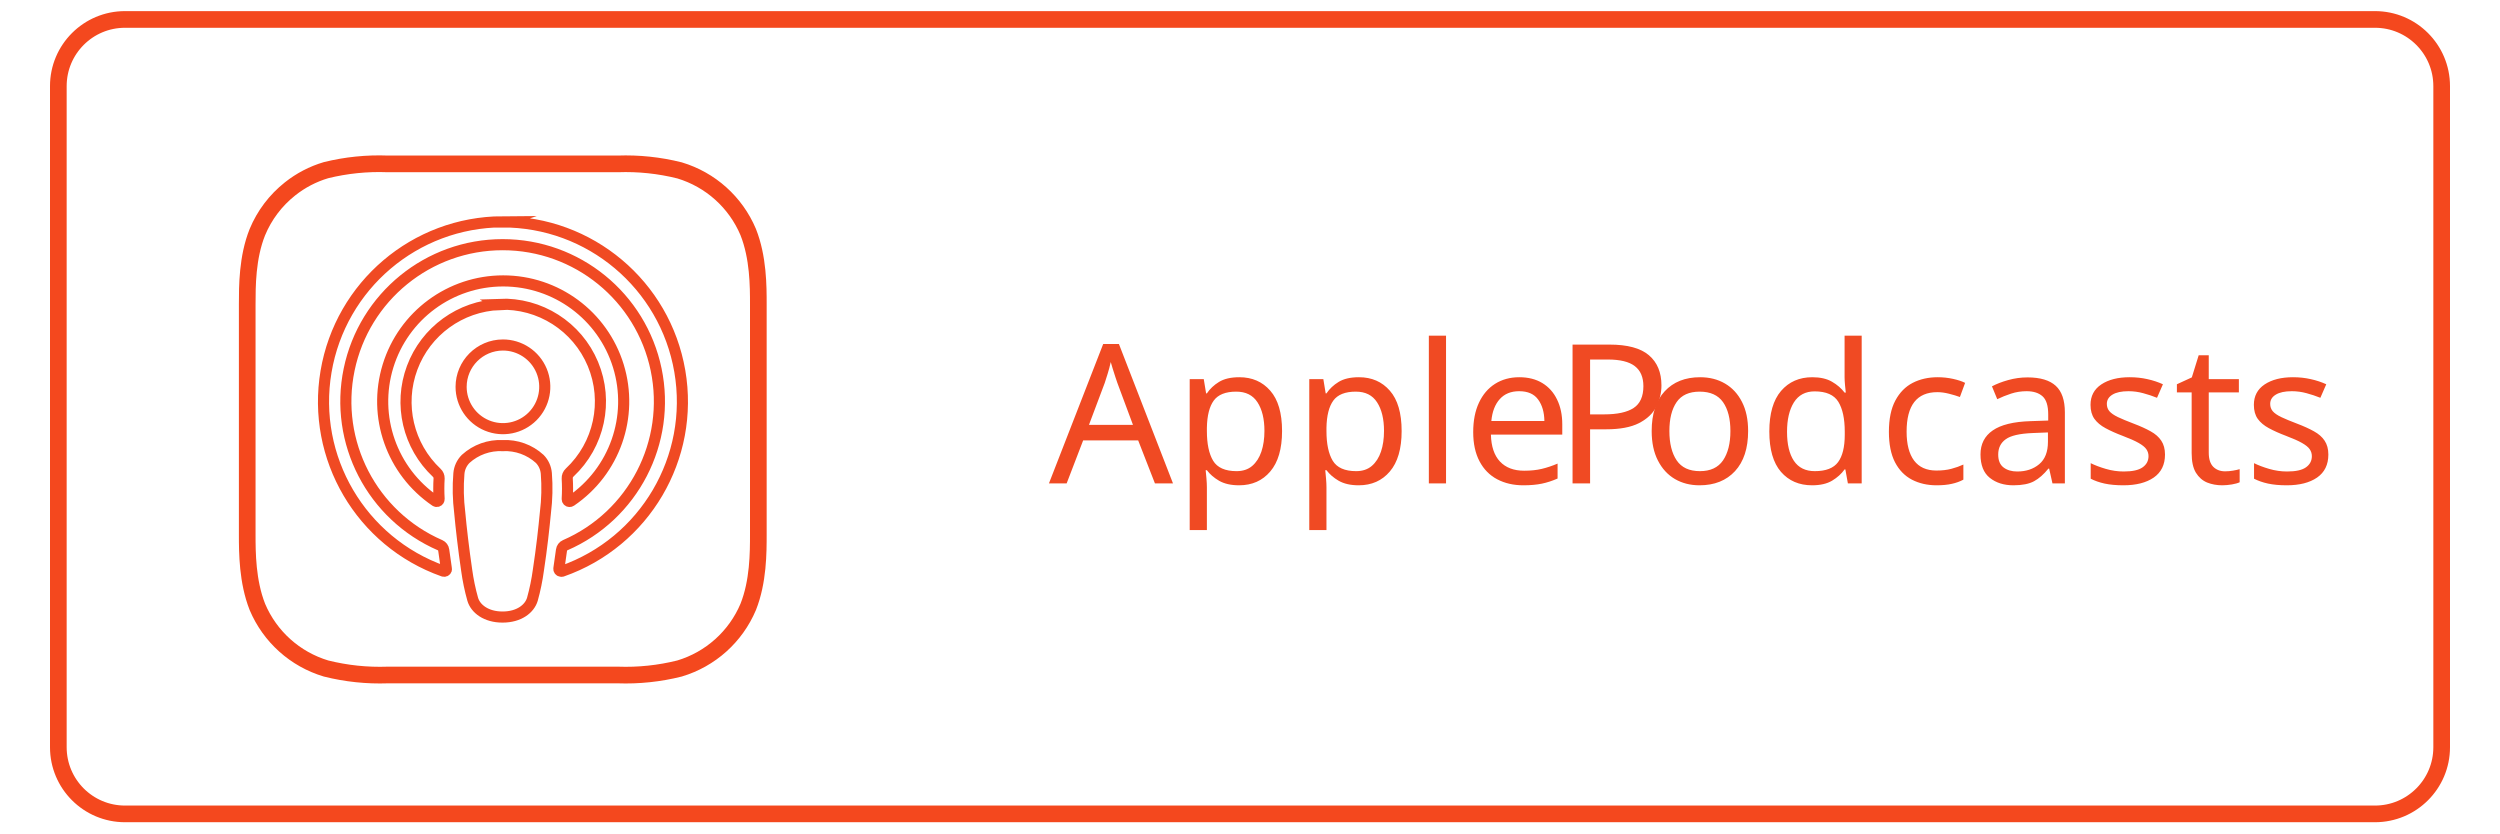
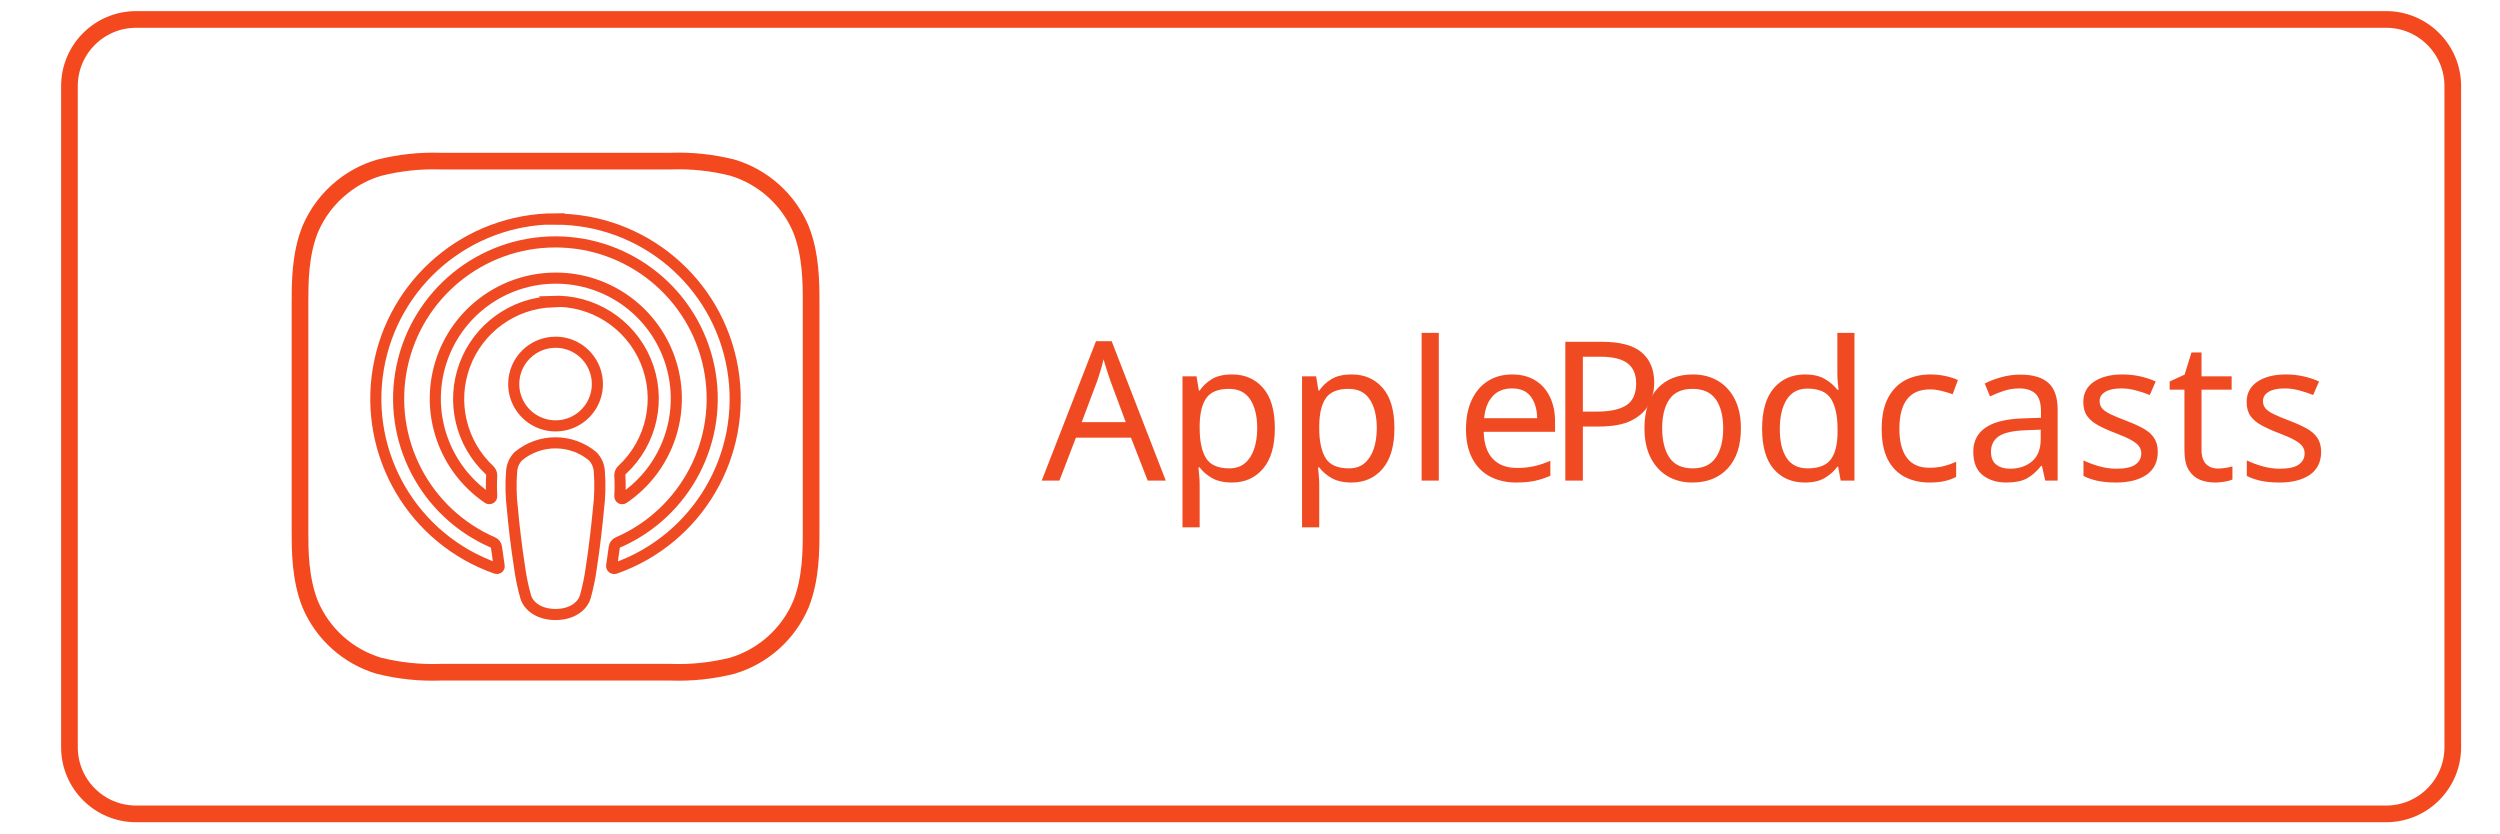
<svg xmlns="http://www.w3.org/2000/svg" id="Layer_1" data-name="Layer 1" viewBox="0 0 450 150">
  <defs>
    <style>.cls-1,.cls-2{fill:none;stroke-miterlimit:10;}.cls-1{stroke:#f4481e;stroke-width:3px;}.cls-2{stroke:#f04a23;stroke-width:2px;}.cls-3{font-size:35px;fill:#f04a23;font-family:FuturaPT-Book, Futura PT;}.cls-4{letter-spacing:-0.01em;}</style>
  </defs>
-   <path id="_Path_" data-name=" Path " class="cls-1" d="M134.68,109.24a19.48,19.48,0,0,1-12.36,11.09,39.86,39.86,0,0,1-11.12,1.17H69.8a39.9,39.9,0,0,1-11.12-1.17,19.49,19.49,0,0,1-12.35-11.08c-1.81-4.59-1.83-9.78-1.83-13h0V54.8h0c0-3.27,0-8.46,1.82-13A19.38,19.38,0,0,1,52.21,34a19.15,19.15,0,0,1,6.47-3.37A39.9,39.9,0,0,1,69.8,29.5h41.4a39.86,39.86,0,0,1,11.12,1.17,19.49,19.49,0,0,1,12.35,11.08c1.83,4.59,1.83,9.78,1.83,13V96.2C136.5,99.47,136.5,104.66,134.68,109.24Z" />
+   <path id="_Path_" data-name=" Path " class="cls-1" d="M144.18,108.74a19.48,19.48,0,0,1-12.36,11.09A39.86,39.86,0,0,1,120.7,121H79.3a39.9,39.9,0,0,1-11.12-1.17,19.49,19.49,0,0,1-12.35-11.08C54,104.16,54,99,54,95.7h0V54.3h0c0-3.27,0-8.46,1.82-13a19.38,19.38,0,0,1,5.89-7.72,19.15,19.15,0,0,1,6.47-3.37A39.9,39.9,0,0,1,79.3,29h41.4a39.86,39.86,0,0,1,11.12,1.17,19.49,19.49,0,0,1,12.35,11.08C146,45.84,146,51,146,54.3V95.7C146,99,146,104.16,144.18,108.74Z" />
  <g id="_Group_" data-name=" Group ">
-     <path class="cls-2" d="M97.15,82.6a9.22,9.22,0,0,0-6.66-2.39,9.23,9.23,0,0,0-6.67,2.39,4.24,4.24,0,0,0-1.22,2.65,34,34,0,0,0,.15,7C83,95,83.44,98.79,84,102.63a39,39,0,0,0,1.09,5.24c.5,1.7,2.4,3.2,5.37,3.2s4.86-1.49,5.37-3.2a39.11,39.11,0,0,0,1.08-5.25c.59-3.83,1-7.59,1.27-10.41a34.84,34.84,0,0,0,.16-7A4.22,4.22,0,0,0,97.15,82.6ZM83,69.63A7.53,7.53,0,1,0,90.5,62.1,7.54,7.54,0,0,0,83,69.63Zm7.44-29.71A32.37,32.37,0,0,0,79.79,102.8a.42.42,0,0,0,.55-.24.45.45,0,0,0,0-.23c-.17-1.1-.33-2.22-.47-3.31a1.11,1.11,0,0,0-.65-.88,28.22,28.22,0,1,1,22.51,0,1.12,1.12,0,0,0-.66.88c-.14,1.09-.3,2.2-.47,3.3a.43.43,0,0,0,.35.5.46.46,0,0,0,.23,0,32.35,32.35,0,0,0-10.8-62.88Zm-.59,14.85a17.52,17.52,0,0,1,12.68,30.3,1.34,1.34,0,0,0-.43,1.05,30.29,30.29,0,0,1,0,3.69.43.43,0,0,0,.4.46.43.43,0,0,0,.27-.08,21.69,21.69,0,1,0-24.39,0,.42.42,0,0,0,.59-.12.48.48,0,0,0,.07-.26,30.43,30.43,0,0,1,0-3.7,1.34,1.34,0,0,0-.42-1,17.53,17.53,0,0,1,11.3-30.3Z" />
+     <path class="cls-2" d="M106.65,82.1a10.49,10.49,0,0,0-13.33,0,4.24,4.24,0,0,0-1.22,2.65,34,34,0,0,0,.15,7c.24,2.82.69,6.58,1.28,10.42a39,39,0,0,0,1.09,5.24c.5,1.7,2.4,3.2,5.37,3.2s4.86-1.49,5.37-3.2a39.11,39.11,0,0,0,1.08-5.25c.59-3.83,1-7.59,1.27-10.41a34.84,34.84,0,0,0,.16-7A4.22,4.22,0,0,0,106.65,82.1Zm-14.18-13A7.53,7.53,0,1,0,100,61.6a7.54,7.54,0,0,0-7.53,7.53Zm7.44-29.71A32.37,32.37,0,0,0,89.29,102.3a.42.42,0,0,0,.55-.24.45.45,0,0,0,0-.23c-.17-1.1-.33-2.22-.47-3.31a1.11,1.11,0,0,0-.65-.88,28.22,28.22,0,1,1,22.51,0,1.12,1.12,0,0,0-.66.88c-.14,1.09-.3,2.2-.47,3.3a.43.43,0,0,0,.35.5.46.46,0,0,0,.23,0,32.35,32.35,0,0,0-10.8-62.88Zm-.59,14.85A17.52,17.52,0,0,1,112,84.57a1.34,1.34,0,0,0-.43,1.05,30.29,30.29,0,0,1,0,3.69.43.43,0,0,0,.4.46.43.43,0,0,0,.27-.08,21.69,21.69,0,1,0-24.39,0,.42.42,0,0,0,.59-.12.48.48,0,0,0,.07-.26,30.43,30.43,0,0,1,0-3.7,1.34,1.34,0,0,0-.42-1,17.53,17.53,0,0,1,11.3-30.3Z" />
  </g>
-   <text class="cls-3" transform="translate(188.81 87.01)">Apple <tspan class="cls-4" x="90.86" y="0">P</tspan>
+   <text class="cls-3" transform="translate(187.51 86.51)">Apple <tspan class="cls-4" x="90.86" y="0">P</tspan>
    <tspan x="106.57" y="0">odcasts</tspan>
  </text>
-   <rect class="cls-1" x="10.5" y="3.5" width="429" height="143" rx="12" ry="12" />
+   <rect class="cls-1" x="12.5" y="3.5" width="429" height="143" rx="12" ry="12" />
</svg>
